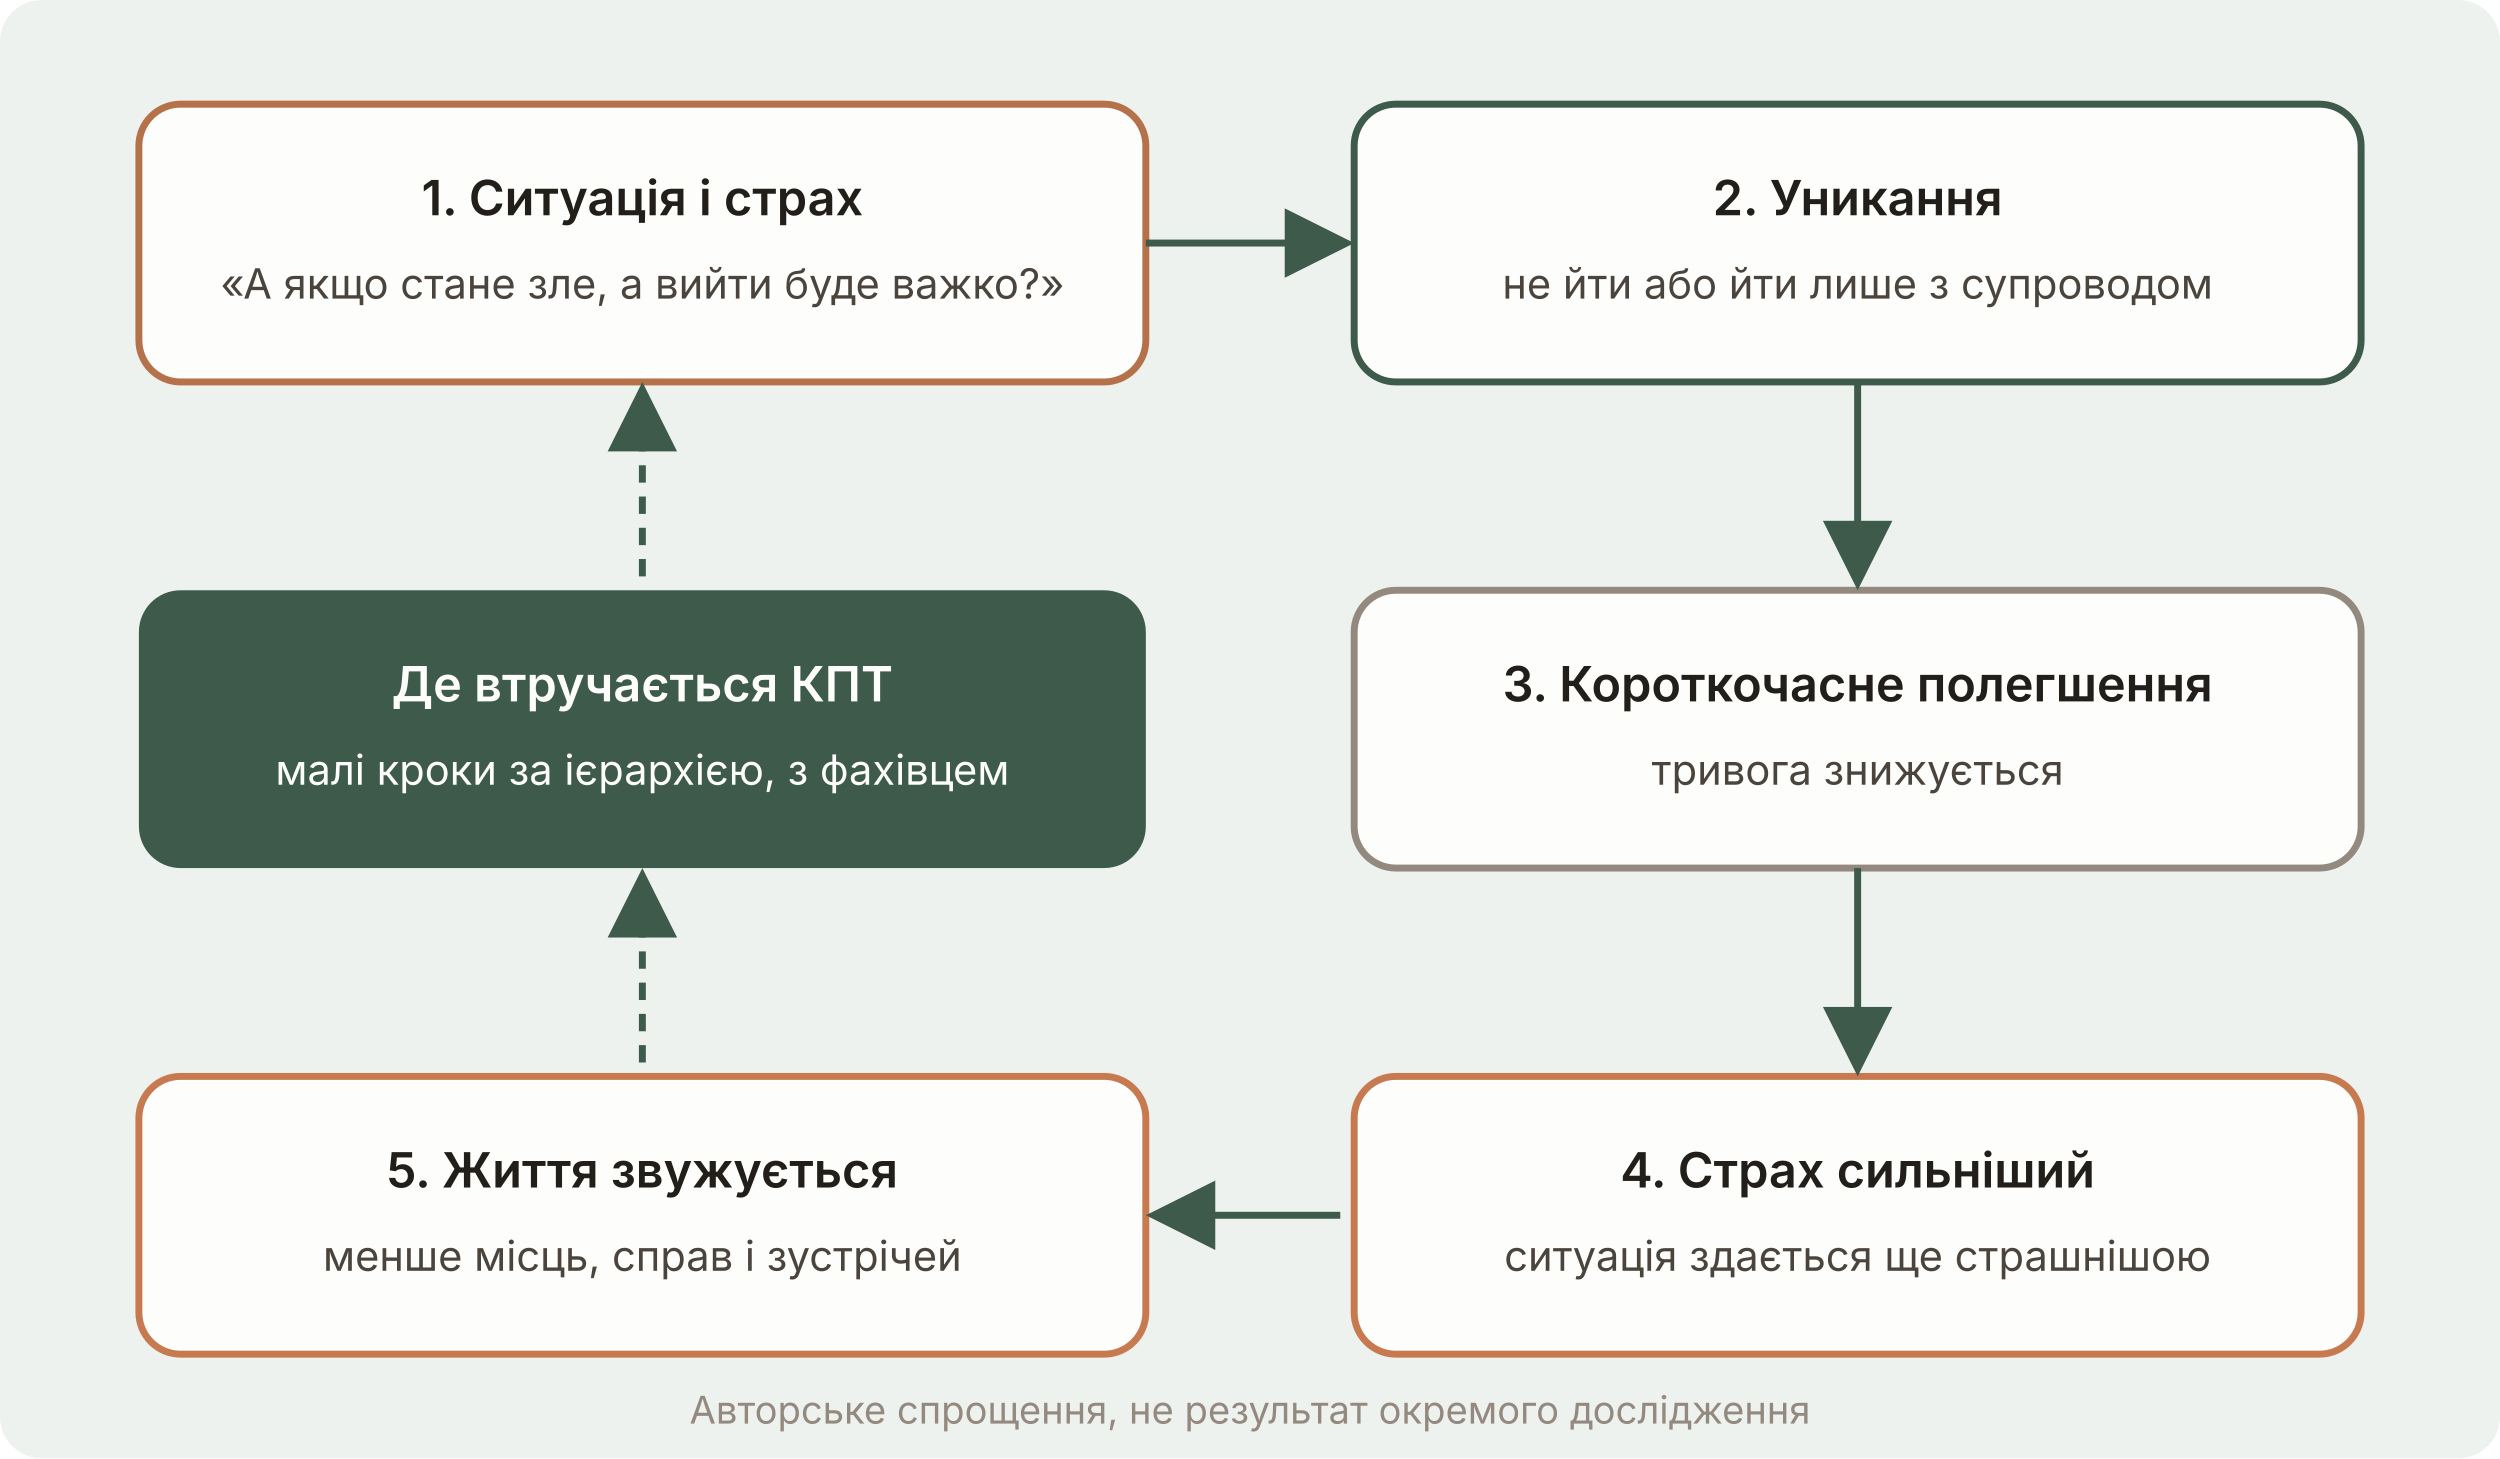
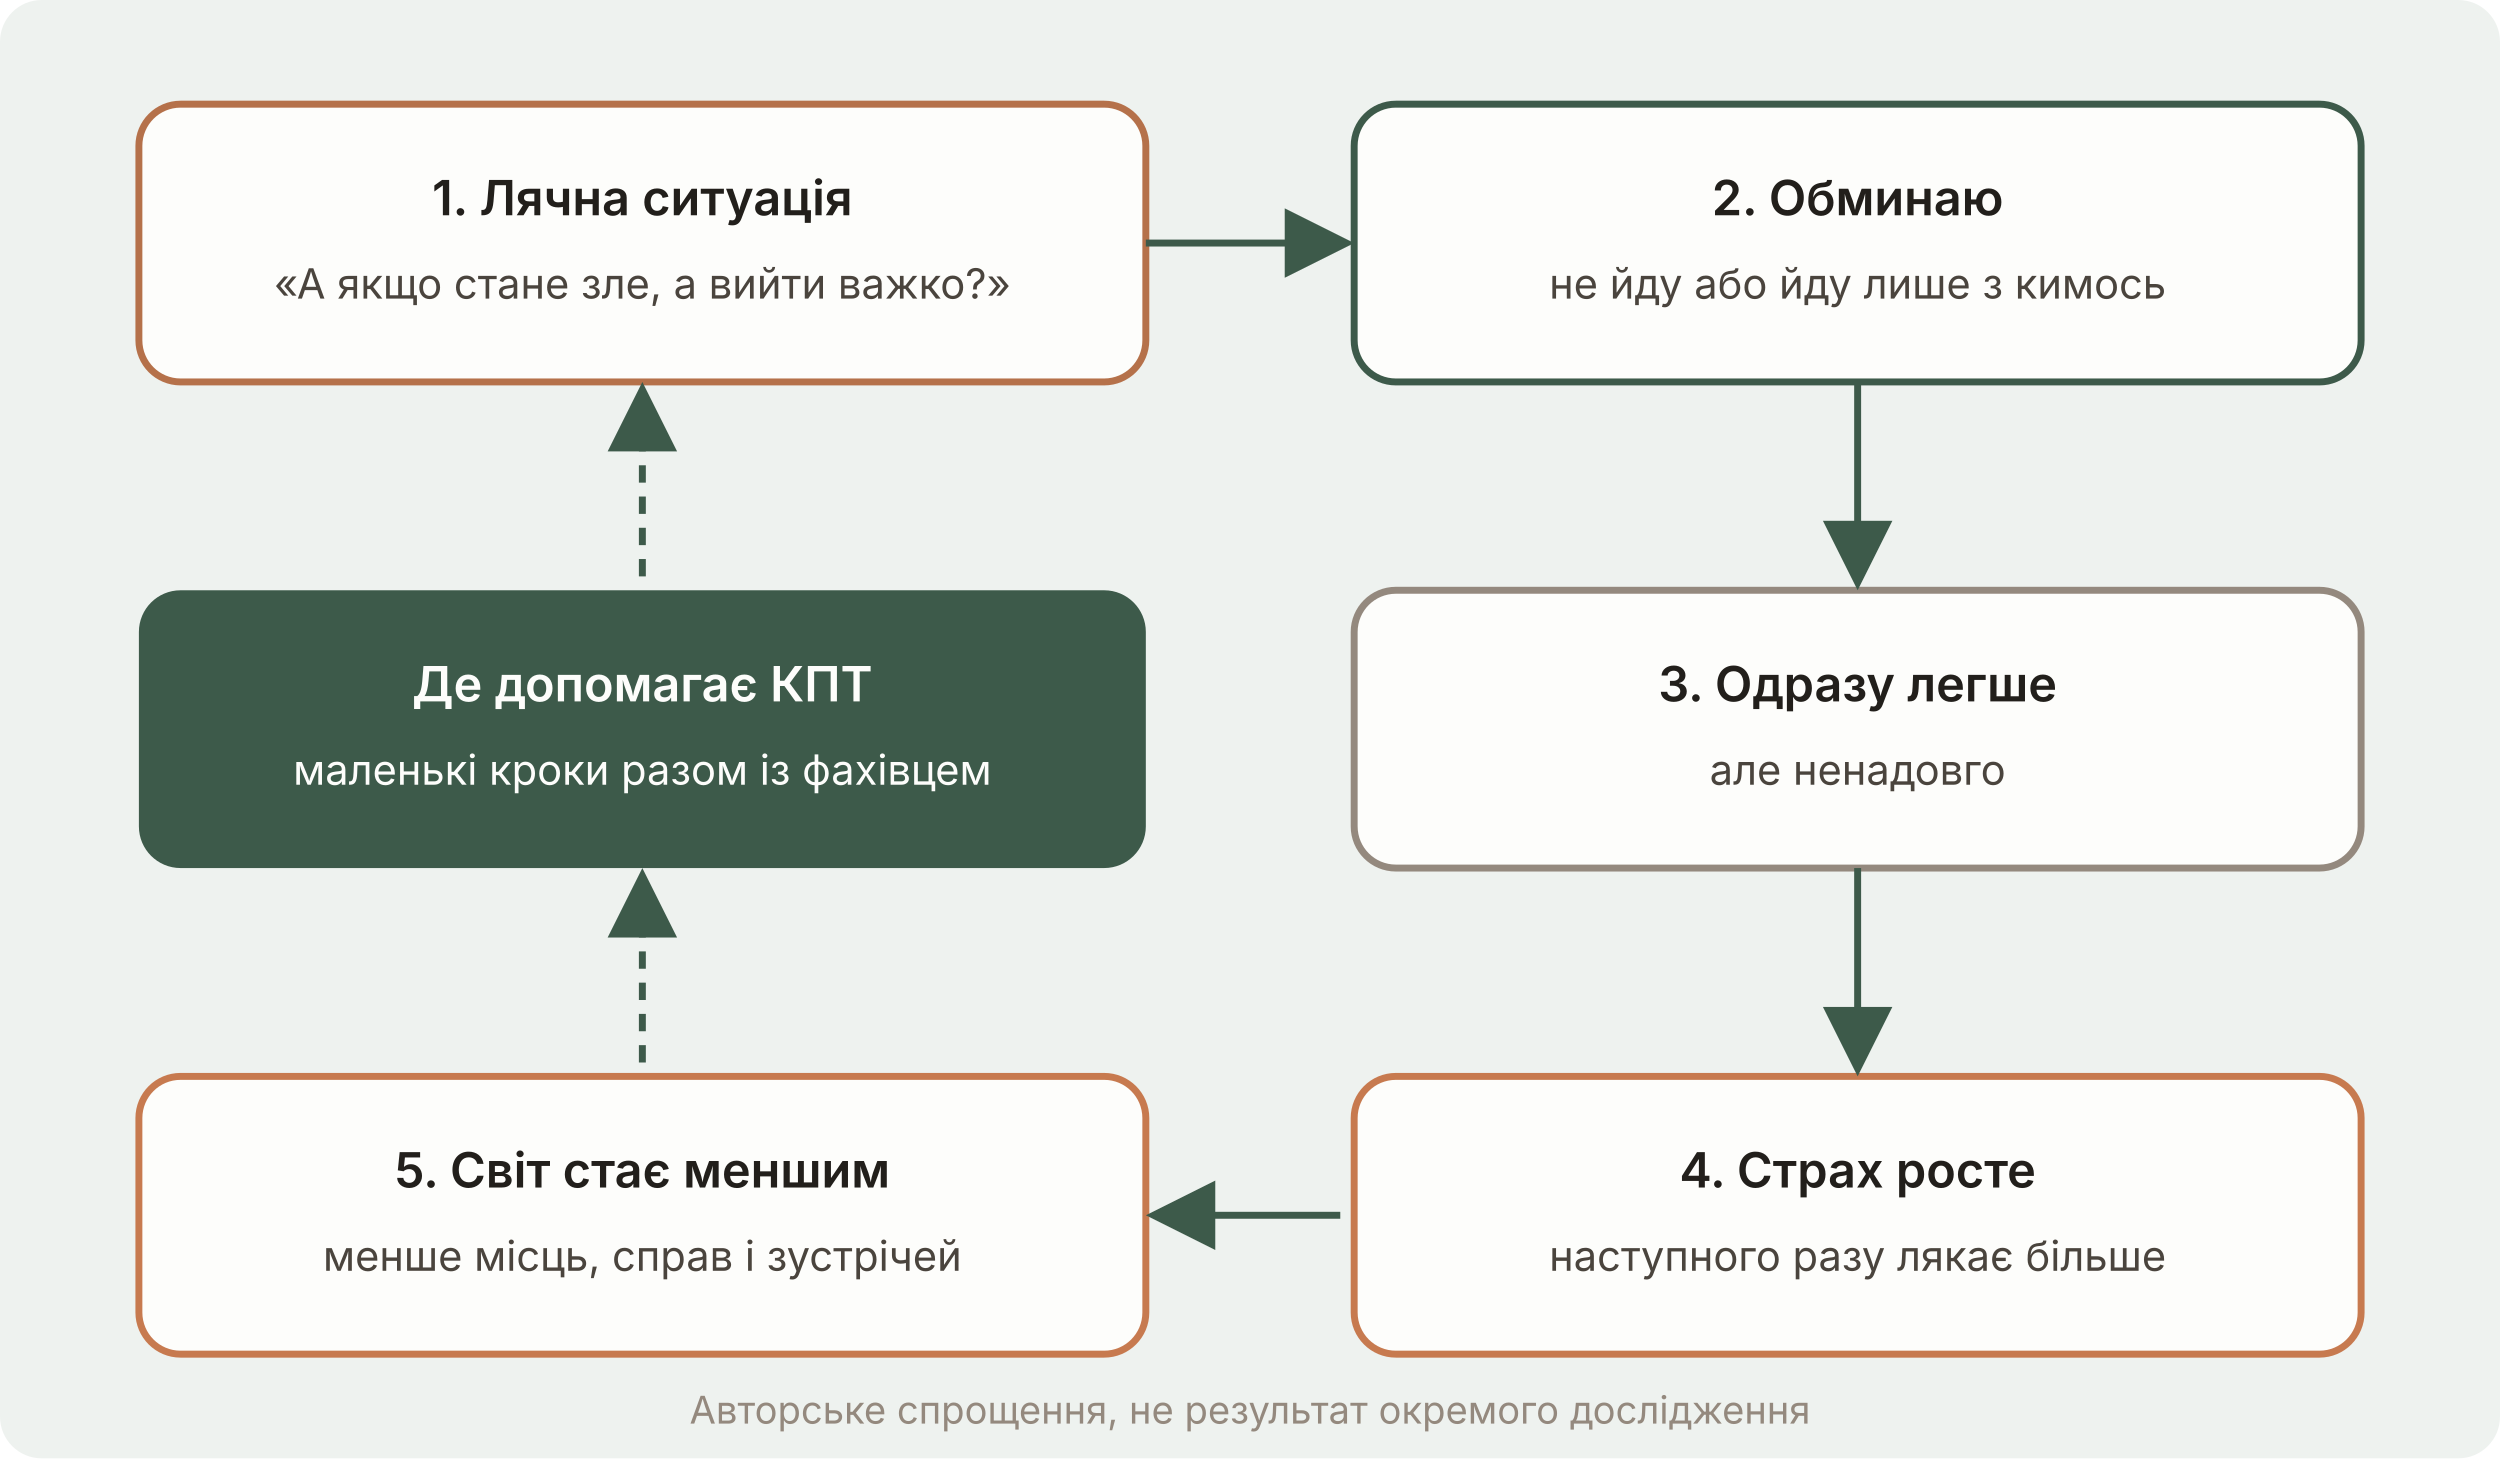
<svg xmlns="http://www.w3.org/2000/svg" width="720" height="420" viewBox="0 0 720 420" role="img" aria-labelledby="t d">
  <rect width="720" height="420" rx="12" fill="#EEF2EF" />
  <defs>
    <marker id="ah" markerWidth="10" markerHeight="10" refX="8" refY="5" orient="auto">
      <path d="M0,0 L10,5 L0,10 Z" fill="#3D5A4A" />
    </marker>
  </defs>
  <g font-family="Inter, Arial, sans-serif" text-anchor="middle">
    <rect x="40" y="30" width="290" height="80" rx="12" fill="#FDFDFB" stroke="#B5714A" stroke-width="2" />
-     <text x="185" y="62" font-size="14" font-weight="600" fill="#221F1B">1. Ситуація і страх</text>
-     <text x="185" y="86" font-size="12" fill="#4A443D">«А якщо стане зле, а вийти буде важко?»</text>
+     <text x="185" y="62" font-size="14" font-weight="600" fill="#221F1B">1. Лячна ситуація</text>
+     <text x="185" y="86" font-size="12" fill="#4A443D">«А якщо стане зле, а вийти важко?»</text>
    <rect x="390" y="30" width="290" height="80" rx="12" fill="#FDFDFB" stroke="#3D5A4A" stroke-width="2" />
-     <text x="535" y="62" font-size="14" font-weight="600" fill="#221F1B">2. Уникання</text>
-     <text x="535" y="86" font-size="12" fill="#4A443D">не йти або йти лише з супроводом</text>
+     <text x="535" y="62" font-size="14" font-weight="600" fill="#221F1B">2. Обминаю</text>
+     <text x="535" y="86" font-size="12" fill="#4A443D">не йду або йду лише з кимось</text>
    <rect x="390" y="170" width="290" height="80" rx="12" fill="#FDFDFB" stroke="#94897E" stroke-width="2" />
-     <text x="535" y="202" font-size="14" font-weight="600" fill="#221F1B">3. Короткочасне полегшення</text>
-     <text x="535" y="226" font-size="12" fill="#4A443D">тривога знижується</text>
+     <text x="535" y="202" font-size="14" font-weight="600" fill="#221F1B">3. Одразу легше</text>
+     <text x="535" y="226" font-size="12" fill="#4A443D">але ненадовго</text>
    <rect x="390" y="310" width="290" height="80" rx="12" fill="#FDFDFB" stroke="#C77A4F" stroke-width="2" />
-     <text x="535" y="342" font-size="14" font-weight="600" fill="#221F1B">4. Страх сильніший</text>
-     <text x="535" y="366" font-size="12" fill="#4A443D">ситуація здається ще страшнішою</text>
+     <text x="535" y="342" font-size="14" font-weight="600" fill="#221F1B">4. Страх росте</text>
+     <text x="535" y="366" font-size="12" fill="#4A443D">наступного разу лякає більше</text>
    <rect x="40" y="310" width="290" height="80" rx="12" fill="#FDFDFB" stroke="#C77A4F" stroke-width="2" />
-     <text x="185" y="342" font-size="14" font-weight="600" fill="#221F1B">5. Життя звужується</text>
+     <text x="185" y="342" font-size="14" font-weight="600" fill="#221F1B">5. Світ стає меншим</text>
    <text x="185" y="366" font-size="12" fill="#4A443D">менше місць, справ і зустрічей</text>
    <rect x="40" y="170" width="290" height="80" rx="12" fill="#3D5A4A" />
-     <text x="185" y="202" font-size="14" font-weight="600" fill="#FDFDFB">Де втручається КПТ</text>
-     <text x="185" y="226" font-size="12" fill="#FDFDFB">малі кроки за ієрархією, з фахівцем</text>
+     <text x="185" y="202" font-size="14" font-weight="600" fill="#FDFDFB">Де допомагає КПТ</text>
+     <text x="185" y="226" font-size="12" fill="#FDFDFB">маленькі кроки разом із фахівцем</text>
  </g>
  <g stroke="#3D5A4A" stroke-width="2" fill="none" marker-end="url(#ah)">
    <path d="M330 70 H386" />
    <path d="M535 110 V166" />
    <path d="M535 250 V306" />
    <path d="M386 350 H334" />
    <path d="M185 306 V254" stroke-dasharray="5 4" />
    <path d="M185 166 V114" stroke-dasharray="5 4" />
  </g>
  <text x="360" y="410" font-family="Inter, Arial, sans-serif" font-size="11" text-anchor="middle" fill="#94897E">Авторське спрощення, не результат окремого дослідження</text>
</svg>
